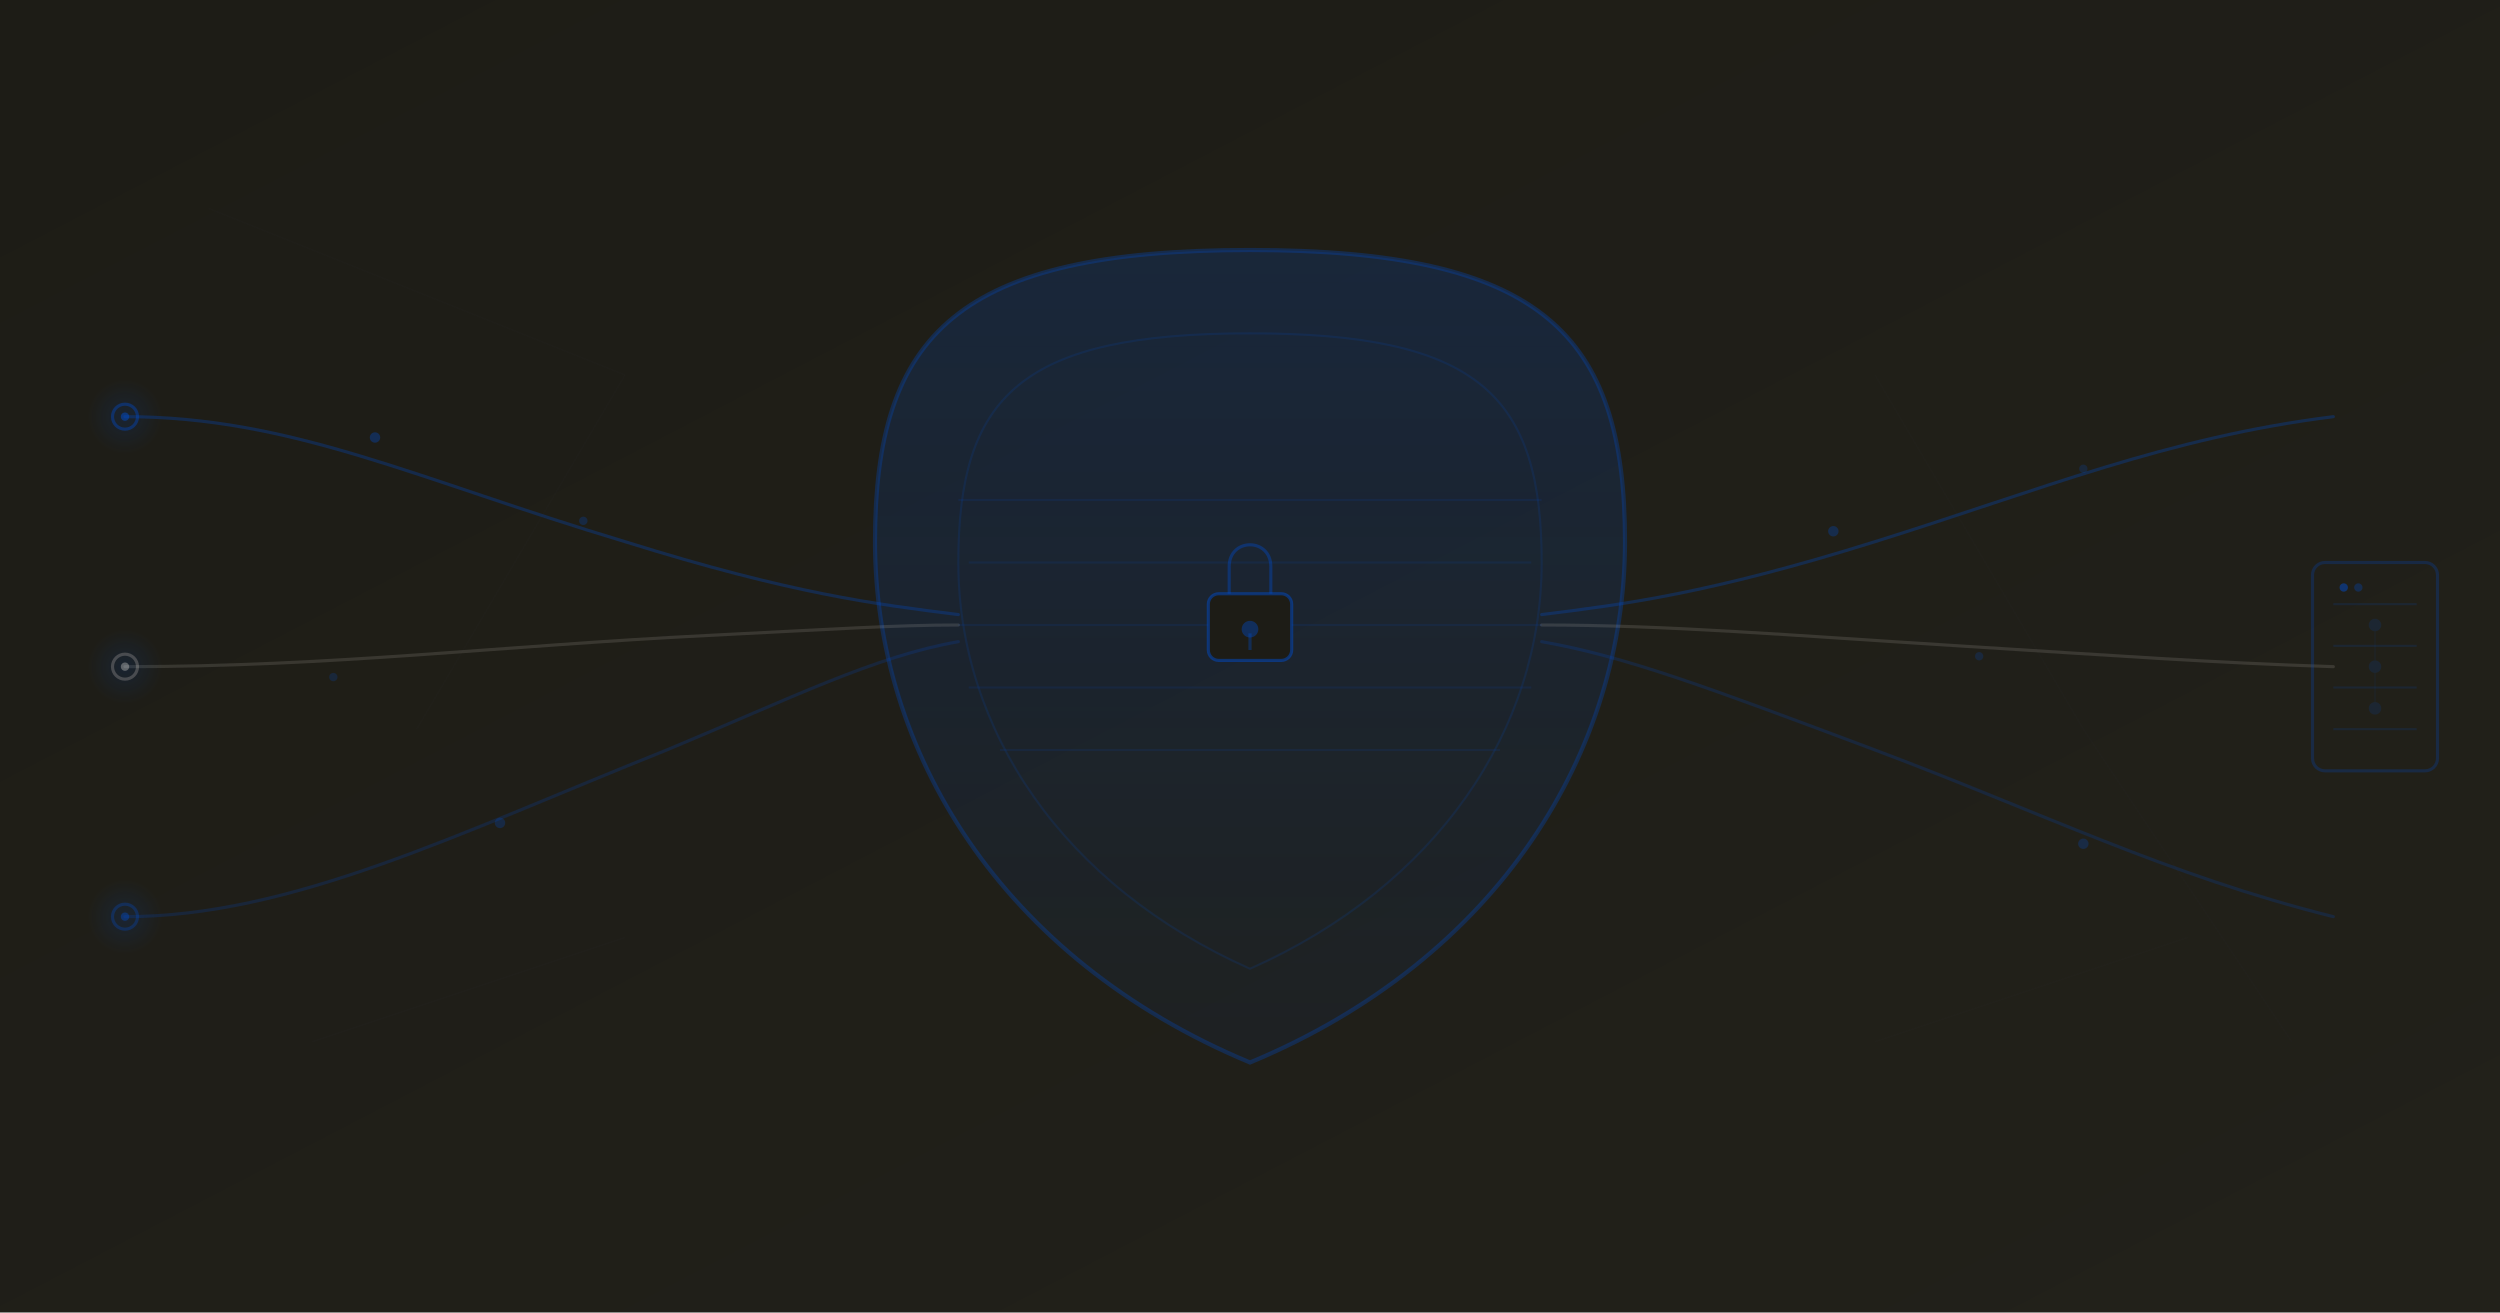
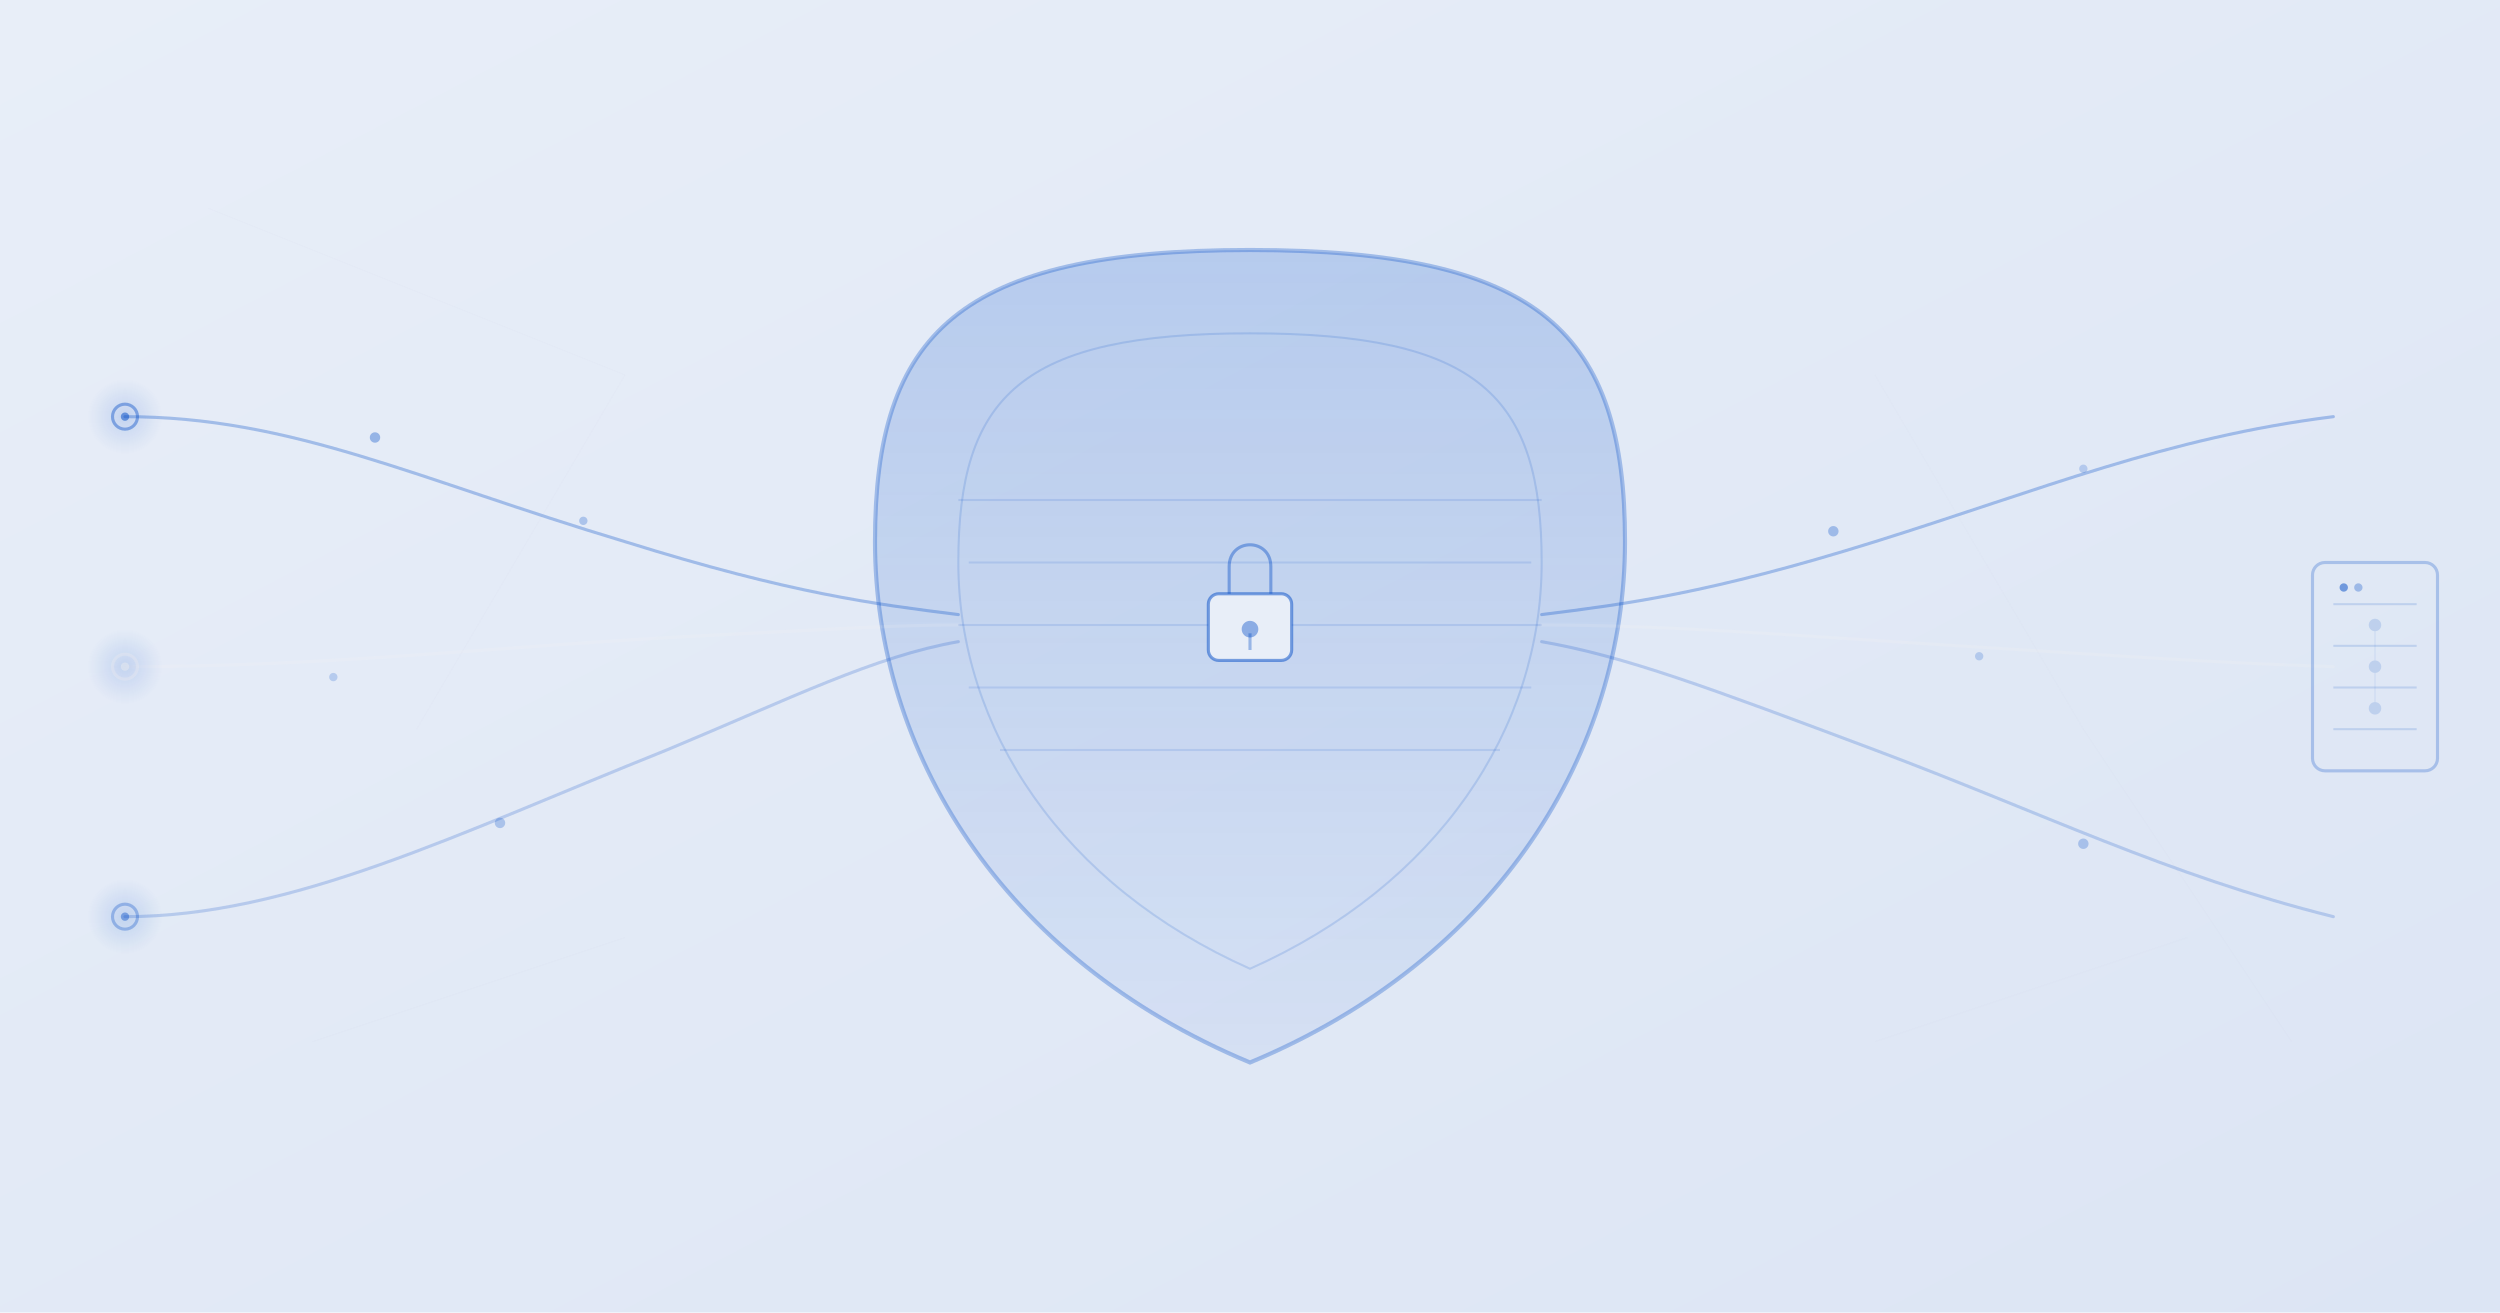
<svg xmlns="http://www.w3.org/2000/svg" viewBox="0 0 1200 630">
  <defs>
    <linearGradient id="bg8" x1="0" y1="0" x2="1" y2="1">
-       <stop offset="0%" stop-color="#1d1c16" />
-       <stop offset="100%" stop-color="#22211a" />
+       <stop offset="0%" stop-color="#e8eef8" />
+       <stop offset="100%" stop-color="#dce5f4" />
    </linearGradient>
    <linearGradient id="shieldGrad" x1="0.5" y1="0" x2="0.5" y2="1">
      <stop offset="0%" stop-color="#004ac6" stop-opacity="0.2" />
      <stop offset="100%" stop-color="#004ac6" stop-opacity="0.05" />
    </linearGradient>
    <linearGradient id="tunnelGrad" x1="0" y1="0" x2="1" y2="0">
      <stop offset="0%" stop-color="#004ac6" stop-opacity="0.5" />
      <stop offset="50%" stop-color="#004ac6" stop-opacity="0.15" />
      <stop offset="100%" stop-color="#004ac6" stop-opacity="0.5" />
    </linearGradient>
    <radialGradient id="nodeGlow" cx="0.5" cy="0.5" r="0.5">
      <stop offset="0%" stop-color="#004ac6" stop-opacity="0.15" />
      <stop offset="100%" stop-color="#004ac6" stop-opacity="0" />
    </radialGradient>
  </defs>
  <rect width="1200" height="630" fill="url(#bg8)" />
  <g transform="translate(600, 300)">
    <path d="M 0 -180 C 140 -180, 180 -140, 180 -40 C 180 60, 120 160, 0 210 C -120 160, -180 60, -180 -40 C -180 -140, -140 -180, 0 -180 Z" fill="url(#shieldGrad)" stroke="#004ac6" stroke-opacity="0.3" stroke-width="2" />
    <path d="M 0 -140 C 110 -140, 140 -110, 140 -30 C 140 50, 90 125, 0 165 C -90 125, -140 50, -140 -30 C -140 -110, -110 -140, 0 -140 Z" fill="none" stroke="#004ac6" stroke-opacity="0.15" stroke-width="1" />
    <g stroke="#004ac6" stroke-opacity="0.12" stroke-width="1">
      <line x1="-140" y1="-60" x2="140" y2="-60" />
      <line x1="-135" y1="-30" x2="135" y2="-30" />
      <line x1="-140" y1="0" x2="140" y2="0" />
      <line x1="-135" y1="30" x2="135" y2="30" />
      <line x1="-120" y1="60" x2="120" y2="60" />
    </g>
-     <rect x="-20" y="-15" width="40" height="32" rx="5" fill="#1d1c16" stroke="#004ac6" stroke-opacity="0.5" stroke-width="1.5" />
+     <rect x="-20" y="-15" width="40" height="32" rx="5" fill="#e8eef8" stroke="#004ac6" stroke-opacity="0.5" stroke-width="1.5" />
    <path d="M -10 -15 L -10 -28 C -10 -42, 10 -42, 10 -28 L 10 -15" fill="none" stroke="#004ac6" stroke-opacity="0.4" stroke-width="1.5" />
    <circle cy="2" r="4" fill="#004ac6" fill-opacity="0.4" />
    <line x1="0" y1="4" x2="0" y2="12" stroke="#004ac6" stroke-opacity="0.35" stroke-width="1.5" />
  </g>
  <g fill="none" stroke-linecap="round">
    <path d="M 60 200 C 140 200, 200 230, 300 260 C 380 285, 420 290, 460 295" stroke="#004ac6" stroke-opacity="0.3" stroke-width="1.5" />
    <path d="M 60 320 C 160 320, 240 310, 340 305 C 400 302, 430 300, 460 300" stroke="#fef9ef" stroke-opacity="0.12" stroke-width="1.5" />
    <path d="M 60 440 C 140 440, 220 400, 320 360 C 380 335, 420 315, 460 308" stroke="#004ac6" stroke-opacity="0.2" stroke-width="1.5" />
  </g>
  <g fill="none" stroke-linecap="round">
    <path d="M 740 295 C 780 290, 820 285, 900 260 C 980 235, 1040 210, 1120 200" stroke="#004ac6" stroke-opacity="0.3" stroke-width="1.5" />
    <path d="M 740 300 C 800 300, 860 305, 940 310 C 1020 315, 1060 318, 1120 320" stroke="#fef9ef" stroke-opacity="0.12" stroke-width="1.5" />
    <path d="M 740 308 C 780 315, 820 330, 900 360 C 980 390, 1040 420, 1120 440" stroke="#004ac6" stroke-opacity="0.2" stroke-width="1.5" />
  </g>
  <g fill="#004ac6">
    <circle cx="180" cy="210" r="2.5" opacity="0.35" />
    <circle cx="280" cy="250" r="2" opacity="0.25" />
    <circle cx="160" cy="325" r="2" opacity="0.2" />
    <circle cx="240" cy="395" r="2.5" opacity="0.25" />
    <circle cx="880" cy="255" r="2.5" opacity="0.3" />
    <circle cx="1000" cy="225" r="2" opacity="0.2" />
    <circle cx="950" cy="315" r="2" opacity="0.2" />
    <circle cx="1000" cy="405" r="2.5" opacity="0.25" />
  </g>
  <g transform="translate(60, 200)">
    <ellipse rx="18" ry="18" fill="url(#nodeGlow)" />
    <circle r="6" fill="none" stroke="#004ac6" stroke-opacity="0.4" stroke-width="1.5" />
    <circle r="2" fill="#004ac6" fill-opacity="0.5" />
  </g>
  <g transform="translate(60, 320)">
    <ellipse rx="18" ry="18" fill="url(#nodeGlow)" />
    <circle r="6" fill="none" stroke="#fef9ef" stroke-opacity="0.2" stroke-width="1.5" />
    <circle r="2" fill="#fef9ef" fill-opacity="0.3" />
  </g>
  <g transform="translate(60, 440)">
    <ellipse rx="18" ry="18" fill="url(#nodeGlow)" />
    <circle r="6" fill="none" stroke="#004ac6" stroke-opacity="0.3" stroke-width="1.5" />
    <circle r="2" fill="#004ac6" fill-opacity="0.4" />
  </g>
  <g transform="translate(1140, 320)">
    <rect x="-30" y="-50" width="60" height="100" rx="6" fill="none" stroke="#004ac6" stroke-opacity="0.25" stroke-width="1.5" />
    <line x1="-20" y1="-30" x2="20" y2="-30" stroke="#004ac6" stroke-opacity="0.15" stroke-width="1" />
    <line x1="-20" y1="-10" x2="20" y2="-10" stroke="#004ac6" stroke-opacity="0.15" stroke-width="1" />
    <line x1="-20" y1="10" x2="20" y2="10" stroke="#004ac6" stroke-opacity="0.15" stroke-width="1" />
    <line x1="-20" y1="30" x2="20" y2="30" stroke="#004ac6" stroke-opacity="0.15" stroke-width="1" />
    <circle cx="-15" cy="-38" r="2" fill="#004ac6" fill-opacity="0.5" />
    <circle cx="-8" cy="-38" r="2" fill="#004ac6" fill-opacity="0.3" />
    <circle cx="0" cy="-20" r="3" fill="#004ac6" fill-opacity="0.15" />
    <circle cx="0" cy="0" r="3" fill="#004ac6" fill-opacity="0.15" />
    <circle cx="0" cy="20" r="3" fill="#004ac6" fill-opacity="0.15" />
    <line x1="0" y1="-17" x2="0" y2="-3" stroke="#004ac6" stroke-opacity="0.1" stroke-width="0.5" />
    <line x1="0" y1="3" x2="0" y2="17" stroke="#004ac6" stroke-opacity="0.1" stroke-width="0.5" />
  </g>
-   <g stroke="#555f70" stroke-opacity="0.03" stroke-width="0.5">
+   <g stroke="#95a0b4" stroke-opacity="0.03" stroke-width="0.5">
    <line x1="100" y1="100" x2="300" y2="180" />
    <line x1="300" y1="180" x2="200" y2="350" />
    <line x1="900" y1="180" x2="1000" y2="350" />
    <line x1="1000" y1="350" x2="1100" y2="500" />
    <line x1="150" y1="500" x2="300" y2="450" />
    <line x1="900" y1="500" x2="1050" y2="450" />
  </g>
</svg>
